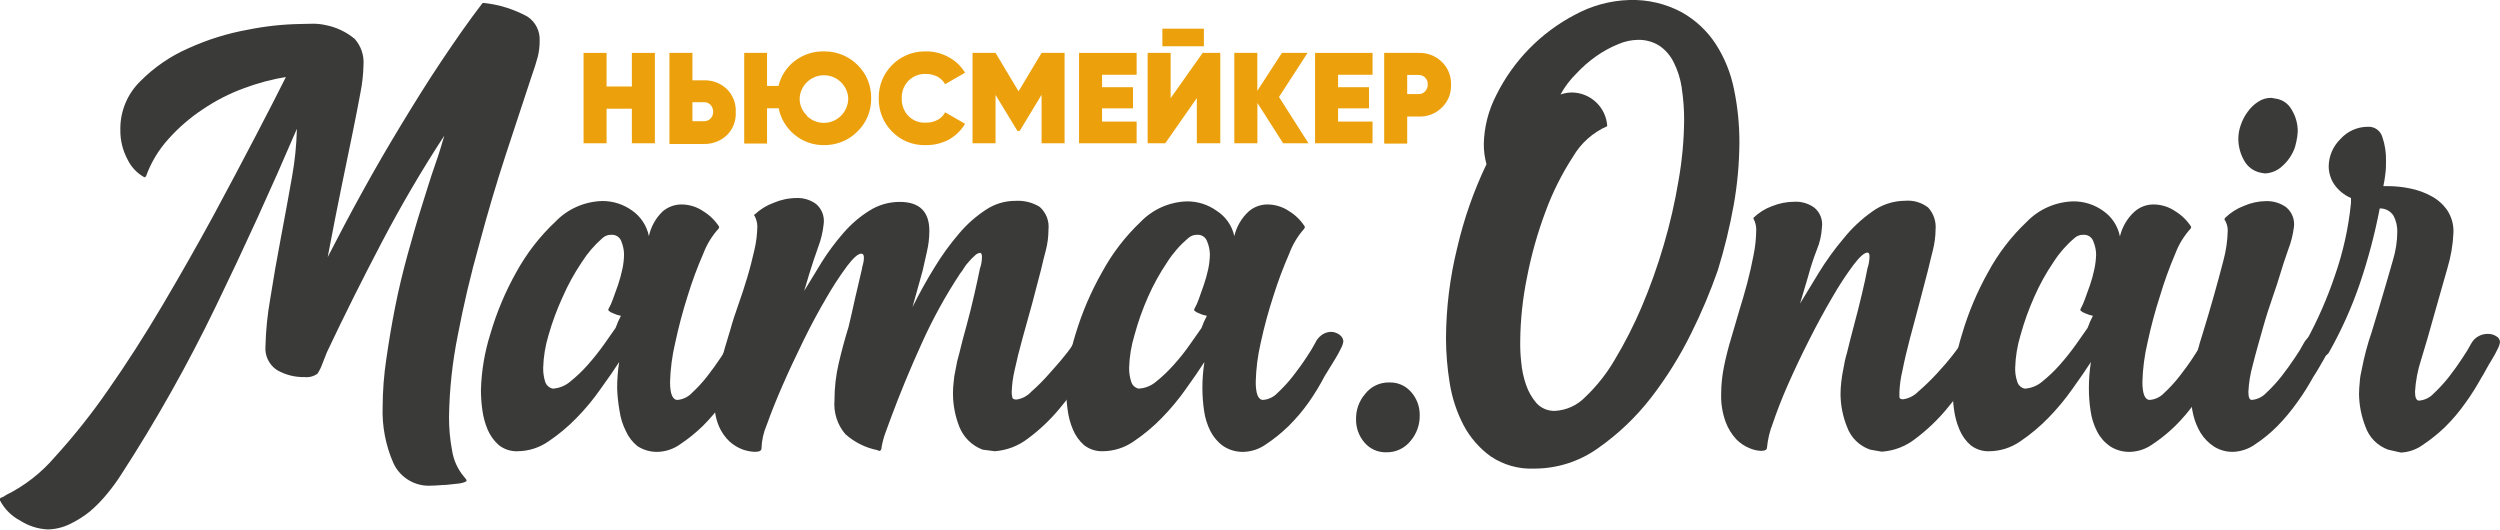
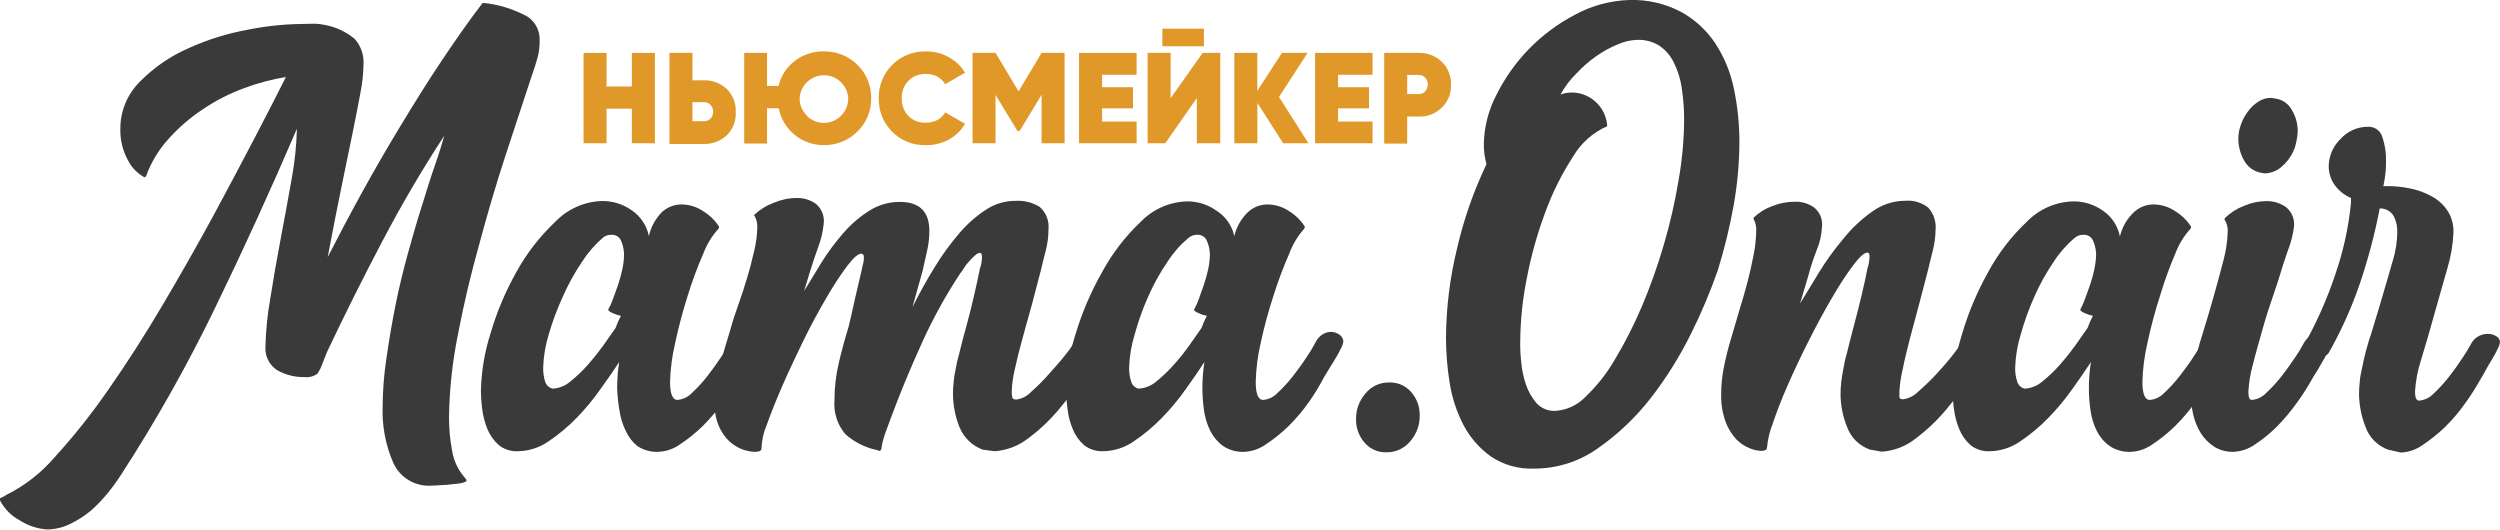
<svg xmlns="http://www.w3.org/2000/svg" viewBox="0 0 283.56 60.01">
  <defs>
-     <style>.cls-1{fill:#3a3a38;}.cls-2{fill:#eca10c;}</style>
+     <style>
+       .cls-1 {
+         fill: rgba(58, 58, 58, 1);
+       }
+ 
+       .cls-2 {
+         fill: rgba(224, 153, 41, 1);
+       }
+ 
+     </style>
  </defs>
  <g id="Слой_2" data-name="Слой 2">
    <g id="Слой_1-2" data-name="Слой 1">
      <g id="Слой_1-2-2" data-name="Слой 1-2">
        <path class="cls-1" d="M35.53,2.69a6.32,6.32,0,0,1,1.37.15,7.33,7.33,0,0,1,3.33,1.57,4,4,0,0,1,1,2.94,18,18,0,0,1-.35,3.18c-.23,1.25-.52,2.75-.88,4.51s-.78,3.8-1.26,6.12-1,5-1.57,8c1.23-2.4,2.54-4.88,3.94-7.42s2.86-5.06,4.36-7.53,3-4.9,4.59-7.27S53.16,2.39,54.69.4a.18.18,0,0,1,.15-.07,13.21,13.21,0,0,1,5,1.56,3.09,3.09,0,0,1,1.37,2.72A7.49,7.49,0,0,1,61,6.43c-.18.67-.42,1.43-.73,2.3q-1.3,3.9-2.91,8.83t-3,10.14Q52.9,32.89,51.93,38a50.56,50.56,0,0,0-1,9.26,20.09,20.09,0,0,0,.35,3.86,6,6,0,0,0,1.34,2.94c.2.21.3.36.3.46s-.25.21-.76.31L50.59,55c-.51,0-1,.08-1.6.08a4.42,4.42,0,0,1-4.36-2.53,14.62,14.62,0,0,1-1.23-6.42,37.85,37.85,0,0,1,.42-5.43c.28-1.94.61-3.91,1-5.89s.88-4,1.41-5.93,1.07-3.8,1.61-5.5,1-3.25,1.49-4.63.81-2.5,1.07-3.37q-3.75,5.73-7.07,12.05t-6.24,12.5l-.53,1.34A4.75,4.75,0,0,1,36,42.39a2.09,2.09,0,0,1-1.45.38,6,6,0,0,1-3.14-.8,2.93,2.93,0,0,1-1.3-2.71,35.66,35.66,0,0,1,.54-5.36c.35-2.24.76-4.58,1.22-7s.88-4.73,1.26-6.89a35.53,35.53,0,0,0,.54-5.24v-.15q-4.36,10.17-9.18,20.11A175.13,175.13,0,0,1,13.73,53.85,22,22,0,0,1,12.16,56a15.62,15.62,0,0,1-1.95,2,11.72,11.72,0,0,1-2.3,1.45,6,6,0,0,1-2.52.6,6.35,6.35,0,0,1-3.1-1A5.37,5.37,0,0,1,0,56.76c-.1-.15,0-.27.19-.34a1.47,1.47,0,0,0,.49-.27,17.43,17.43,0,0,0,5.51-4.28,72.1,72.1,0,0,0,6.08-7.65q3.11-4.44,6.16-9.6t5.74-10.1q2.67-4.95,4.85-9.14c1.46-2.8,2.59-5,3.41-6.65A25.56,25.56,0,0,0,27.69,10,21.23,21.23,0,0,0,23,12.4a19.9,19.9,0,0,0-3.9,3.37A12.69,12.69,0,0,0,16.56,20c-.1.1-.18.13-.23.08a4.5,4.5,0,0,1-1.84-1.95,6.89,6.89,0,0,1-.84-3.41,7.51,7.51,0,0,1,2.26-5.5,17.55,17.55,0,0,1,5.47-3.75,28.42,28.42,0,0,1,6.73-2.1,32.69,32.69,0,0,1,6-.65Z" />
        <path class="cls-1" d="M79.77,28.77A44.15,44.15,0,0,0,78,33.55q-.84,2.64-1.41,5.31A22.06,22.06,0,0,0,76,43.3c0,1.38.28,2.06.85,2.06a2.57,2.57,0,0,0,1.64-.8,16,16,0,0,0,1.72-1.87c.56-.72,1.08-1.44,1.57-2.18a15.6,15.6,0,0,0,1-1.65l.08-.15a2,2,0,0,1,.84-.84,1.92,1.92,0,0,1,.84-.23,1.54,1.54,0,0,1,1,.34,1,1,0,0,1,.42.73,2.5,2.5,0,0,1-.26.8A12.6,12.6,0,0,1,85,40.7c-.26.41-.5.8-.73,1.19s-.4.65-.5.8a22,22,0,0,1-1.76,2.9,19.79,19.79,0,0,1-2.33,2.76,18.18,18.18,0,0,1-2.56,2.06,4.6,4.6,0,0,1-2.45.84,4,4,0,0,1-2.37-.65A4.59,4.59,0,0,1,71,48.92a7.36,7.36,0,0,1-.73-2.33A18,18,0,0,1,70,44.06a18.77,18.77,0,0,1,.23-3c-.56.86-1.25,1.88-2.07,3a25.73,25.73,0,0,1-2.75,3.33,20.11,20.11,0,0,1-3.21,2.68,6.23,6.23,0,0,1-3.44,1.11,3.24,3.24,0,0,1-2.18-.69,4.9,4.9,0,0,1-1.27-1.76,8.82,8.82,0,0,1-.61-2.29,16.56,16.56,0,0,1-.15-2.22,23.15,23.15,0,0,1,1.07-6.35,33.37,33.37,0,0,1,2.94-7A23.12,23.12,0,0,1,63,25.14a7.66,7.66,0,0,1,5.32-2.34,5.72,5.72,0,0,1,3.36,1.07,4.64,4.64,0,0,1,1.92,2.91A5.51,5.51,0,0,1,75.14,24a3.28,3.28,0,0,1,2.15-.81,4.4,4.4,0,0,1,2.48.77,5.6,5.6,0,0,1,1.8,1.76.34.34,0,0,1-.08.23A8.83,8.83,0,0,0,79.77,28.77ZM69.56,35.54c-.46-.18-.64-.35-.54-.5a6.87,6.87,0,0,0,.5-1.11c.18-.48.37-1,.58-1.61a16.38,16.38,0,0,0,.49-1.79,8.11,8.11,0,0,0,.19-1.69,4,4,0,0,0-.3-1.45,1.12,1.12,0,0,0-1.15-.76,1.42,1.42,0,0,0-1,.38A12.38,12.38,0,0,0,66,29.72a25.12,25.12,0,0,0-2.17,3.94A30.19,30.19,0,0,0,62.22,38a14.11,14.11,0,0,0-.61,3.71,4.93,4.93,0,0,0,.22,1.57,1.17,1.17,0,0,0,.85.8,3.34,3.34,0,0,0,2-.8,16.42,16.42,0,0,0,2-1.91,27.86,27.86,0,0,0,1.8-2.26l1.34-1.91a9.48,9.48,0,0,1,.61-1.38A3.3,3.3,0,0,1,69.56,35.54Z" />
        <path class="cls-1" d="M97,33.78c.25-1.1.51-2.18.76-3.25a2.36,2.36,0,0,1,.12-.54,2.85,2.85,0,0,0,.11-.76c0-.31-.1-.46-.3-.46-.36,0-.9.47-1.61,1.41a36.62,36.62,0,0,0-2.37,3.64c-.87,1.48-1.74,3.09-2.6,4.85s-1.66,3.46-2.37,5.09-1.3,3.1-1.76,4.4a7.38,7.38,0,0,0-.61,2.71c0,.26-.26.38-.77.38A4.81,4.81,0,0,1,84.28,51a4.67,4.67,0,0,1-1.53-.92,5.21,5.21,0,0,1-1.22-1.76,6.86,6.86,0,0,1-.5-2.79,5.34,5.34,0,0,1,0-.8,4.54,4.54,0,0,1,.12-.88,21.19,21.19,0,0,1,.61-2.76c.3-1.12.66-2.34,1.07-3.67.25-.92.56-1.87.92-2.87s.68-2,1-3.06.57-2.06.8-3.06a12.54,12.54,0,0,0,.35-2.79,2.66,2.66,0,0,0-.31-1.15q-.15-.15,0-.15A6.26,6.26,0,0,1,87.76,23a6.65,6.65,0,0,1,2.6-.54,3.53,3.53,0,0,1,2.22.69,2.53,2.53,0,0,1,.84,2.29A10.15,10.15,0,0,1,92.81,28c-.36,1-.69,2-1,3l-.6,2c.61-1,1.28-2.11,2-3.28a26.25,26.25,0,0,1,2.45-3.29,12.92,12.92,0,0,1,2.94-2.53,6.39,6.39,0,0,1,3.45-1c2.24,0,3.36,1.09,3.36,3.29a10.22,10.22,0,0,1-.27,2.33c-.18.79-.34,1.52-.49,2.18l-1.15,4.13q1.14-2.3,2.48-4.47a28.87,28.87,0,0,1,2.8-3.87,13.87,13.87,0,0,1,3.06-2.71,6,6,0,0,1,3.36-1,4.67,4.67,0,0,1,2.72.68,3,3,0,0,1,1,2.6,9.27,9.27,0,0,1-.3,2.34c-.21.79-.39,1.51-.54,2.18-.31,1.17-.65,2.44-1,3.82l-1.11,4c-.36,1.3-.65,2.48-.88,3.55a12.63,12.63,0,0,0-.34,2.53,2.22,2.22,0,0,0,.07.57c0,.18.2.27.46.27a2.79,2.79,0,0,0,1.68-.88,22.19,22.19,0,0,0,2-2c.66-.75,1.31-1.46,1.87-2.18a10.77,10.77,0,0,0,1.07-1.53,2.2,2.2,0,0,1,1.84-1.07,1.51,1.51,0,0,1,1,.31.84.84,0,0,1,.38.68.3.3,0,0,1-.08.23c-.61,1.2-1.27,2.38-2,3.52a33.46,33.46,0,0,1-2.91,4,20.46,20.46,0,0,1-3.51,3.32,7,7,0,0,1-3.79,1.46L111.45,51a4.57,4.57,0,0,1-2.64-2.6,10.29,10.29,0,0,1-.72-3.75,10.53,10.53,0,0,1,.07-1.26,9.56,9.56,0,0,1,.23-1.49,14.11,14.11,0,0,1,.42-1.84c.22-.92.5-2,.81-3.1s.6-2.32.88-3.52.49-2.2.65-3a2.46,2.46,0,0,0,.15-.53,4.11,4.11,0,0,0,.08-.77c0-.3-.08-.46-.23-.46a1,1,0,0,0-.58.31,6.34,6.34,0,0,0-.68.69,4.36,4.36,0,0,0-.58.76,3.29,3.29,0,0,1-.38.54,56.52,56.52,0,0,0-4.4,8c-1.3,2.86-2.46,5.66-3.48,8.42L100.46,49a9.47,9.47,0,0,0-.46,1.68c0,.31-.13.46-.23.46a.27.27,0,0,1-.23-.08,7.69,7.69,0,0,1-3.67-1.83,5.25,5.25,0,0,1-1.22-3.83,18.33,18.33,0,0,1,.49-4.24c.33-1.4.7-2.77,1.11-4.09C96.51,36,96.76,34.87,97,33.78Z" />
        <path class="cls-1" d="M146.23,28.77a47.29,47.29,0,0,0-1.79,4.78A53.35,53.35,0,0,0,143,38.86a22,22,0,0,0-.57,4.44c0,1.38.28,2.06.84,2.06a2.52,2.52,0,0,0,1.64-.8,16,16,0,0,0,1.72-1.87c.56-.72,1.09-1.44,1.57-2.18a17.57,17.57,0,0,0,1-1.65l.07-.15a2.26,2.26,0,0,1,.84-.84,1.92,1.92,0,0,1,.84-.23,1.65,1.65,0,0,1,1,.34,1,1,0,0,1,.42.73,2.3,2.3,0,0,1-.27.8,12.6,12.6,0,0,1-.65,1.19c-.26.41-.5.8-.73,1.19s-.39.65-.49.8a26,26,0,0,1-1.76,2.9,19.86,19.86,0,0,1-2.34,2.76,17.63,17.63,0,0,1-2.56,2.06,4.6,4.6,0,0,1-2.45.84,4,4,0,0,1-2.37-.65,4.7,4.7,0,0,1-1.45-1.68,7.36,7.36,0,0,1-.73-2.33,18,18,0,0,1-.19-2.53,18.77,18.77,0,0,1,.23-3c-.56.86-1.25,1.88-2.06,3a26.66,26.66,0,0,1-2.76,3.33,20.11,20.11,0,0,1-3.21,2.68,6.23,6.23,0,0,1-3.44,1.11,3.29,3.29,0,0,1-2.18-.69,4.79,4.79,0,0,1-1.26-1.76,8.35,8.35,0,0,1-.61-2.29,16.57,16.57,0,0,1-.16-2.22A23.15,23.15,0,0,1,122,37.87a34.11,34.11,0,0,1,3-7,22.85,22.85,0,0,1,4.36-5.69,7.62,7.62,0,0,1,5.31-2.34A5.72,5.72,0,0,1,138,23.91a4.54,4.54,0,0,1,2,2.87A5.54,5.54,0,0,1,141.61,24a3.24,3.24,0,0,1,2.14-.81,4.4,4.4,0,0,1,2.48.77A5.52,5.52,0,0,1,148,25.71a.33.33,0,0,1-.07.23A9,9,0,0,0,146.23,28.77ZM136,35.54c-.46-.18-.64-.35-.53-.5a6.87,6.87,0,0,0,.5-1.11l.57-1.61a16.44,16.44,0,0,0,.5-1.79,8.84,8.84,0,0,0,.19-1.69,4,4,0,0,0-.31-1.45,1.12,1.12,0,0,0-1.15-.76,1.47,1.47,0,0,0-1,.38,12,12,0,0,0-2.37,2.71,25.17,25.17,0,0,0-2.18,3.94A30.32,30.32,0,0,0,128.68,38a14.11,14.11,0,0,0-.61,3.71,4.94,4.94,0,0,0,.23,1.57,1.14,1.14,0,0,0,.84.8,3.34,3.34,0,0,0,2-.8,16.42,16.42,0,0,0,2-1.91,22.86,22.86,0,0,0,1.8-2.26l1.34-1.91a9.48,9.48,0,0,1,.61-1.38A3.51,3.51,0,0,1,136,35.54Z" />
        <path class="cls-1" d="M154.84,44.68a3.36,3.36,0,0,1,2.75-1.3,3.13,3.13,0,0,1,2.49,1.11,3.89,3.89,0,0,1,.95,2.63A4.34,4.34,0,0,1,160,50a3.42,3.42,0,0,1-2.75,1.3,3.12,3.12,0,0,1-2.49-1.11,3.91,3.91,0,0,1-.95-2.63A4.25,4.25,0,0,1,154.84,44.68Z" />
        <path class="cls-1" d="M190.75,1.39A11.06,11.06,0,0,1,194.61,5a14.82,14.82,0,0,1,2.07,5.13,29.44,29.44,0,0,1,.61,6,41.88,41.88,0,0,1-.65,7.15,62.5,62.5,0,0,1-1.8,7.38,61.51,61.51,0,0,1-3,7.11,43.12,43.12,0,0,1-4.55,7.31,27.65,27.65,0,0,1-6,5.73,12.42,12.42,0,0,1-7.3,2.34,8.18,8.18,0,0,1-4.9-1.38A10.29,10.29,0,0,1,166,48.22a15.61,15.61,0,0,1-1.57-4.78,32.34,32.34,0,0,1-.42-5,43.72,43.72,0,0,1,1.27-10.32,46.05,46.05,0,0,1,3.32-9.49,11.5,11.5,0,0,1-.23-1.14,9,9,0,0,1-.07-1.15,12.57,12.57,0,0,1,1.41-5.54,20.6,20.6,0,0,1,8.95-9.14A13.73,13.73,0,0,1,184.82,0,11.78,11.78,0,0,1,190.75,1.39Zm0,8.56a9.53,9.53,0,0,0-.92-2.9,4.89,4.89,0,0,0-1.64-1.88,4.42,4.42,0,0,0-2.45-.65,5.84,5.84,0,0,0-2.22.5,12.42,12.42,0,0,0-2.45,1.34,14,14,0,0,0-2.29,2A10.07,10.07,0,0,0,177,10.72a3.87,3.87,0,0,1,1.3-.23,4.06,4.06,0,0,1,4,3.82,8.39,8.39,0,0,0-3.87,3.44A31,31,0,0,0,175.3,24a45.8,45.8,0,0,0-2.1,7.45,37.7,37.7,0,0,0-.77,7.27,18.23,18.23,0,0,0,.11,2.33,10.9,10.9,0,0,0,.54,2.57,6.35,6.35,0,0,0,1.19,2.1,2.7,2.7,0,0,0,2.14.88,5.15,5.15,0,0,0,3.4-1.57,19.07,19.07,0,0,0,3.33-4.21,48.36,48.36,0,0,0,3.06-6,63.94,63.94,0,0,0,2.52-7.07,62,62,0,0,0,1.68-7.35,41.19,41.19,0,0,0,.62-6.73A23.24,23.24,0,0,0,190.75,10Z" />
        <path class="cls-1" d="M204.17,34.43l2.14-3.52a31.41,31.41,0,0,1,2.76-3.82A16,16,0,0,1,212.35,24a6.4,6.4,0,0,1,3.75-1.23,3.75,3.75,0,0,1,2.6.77,3.28,3.28,0,0,1,.84,2.52,10,10,0,0,1-.3,2.3c-.21.81-.38,1.55-.54,2.21-.3,1.18-.65,2.45-1,3.83s-.74,2.71-1.07,4S216,40.9,215.79,42a12.58,12.58,0,0,0-.35,2.45,5.42,5.42,0,0,0,0,.57q0,.27.42.27a3,3,0,0,0,1.72-.88,26.09,26.09,0,0,0,2.07-2c.69-.74,1.31-1.46,1.87-2.18.38-.47.74-1,1.07-1.45a2.26,2.26,0,0,1,.84-.84,2,2,0,0,1,.92-.23,1.69,1.69,0,0,1,1,.26.79.79,0,0,1,.38.65.48.48,0,0,1-.08.31c-.59,1.2-1.24,2.38-2,3.52a33.38,33.38,0,0,1-2.9,4,21,21,0,0,1-3.52,3.33,6.9,6.9,0,0,1-3.79,1.45L212.12,51a4.24,4.24,0,0,1-2.63-2.6,10.09,10.09,0,0,1-.73-3.67,12.44,12.44,0,0,1,.08-1.37,14.3,14.3,0,0,1,.23-1.46,13.55,13.55,0,0,1,.42-1.87c.23-.94.49-2,.8-3.14s.6-2.3.88-3.48.5-2.16.65-3a3,3,0,0,0,.15-.57,4.53,4.53,0,0,0,.08-.73c0-.31-.08-.46-.23-.46-.36,0-.89.47-1.61,1.42a36.48,36.48,0,0,0-2.37,3.63q-1.31,2.22-2.64,4.86c-.89,1.75-1.69,3.45-2.41,5.08s-1.28,3.1-1.72,4.4a10.1,10.1,0,0,0-.65,2.72c0,.25-.23.38-.69.38a3.64,3.64,0,0,1-1.3-.31,4.44,4.44,0,0,1-1.49-1,5.89,5.89,0,0,1-1.22-2,8.44,8.44,0,0,1-.5-3.1,15.78,15.78,0,0,1,.35-3.29c.22-1.07.49-2.11.8-3.13s.55-1.9.88-3,.64-2.1.92-3.17.52-2.13.72-3.17a15.2,15.2,0,0,0,.31-3,2.53,2.53,0,0,0-.31-1.15v-.12A5.93,5.93,0,0,1,201,23.38a6.94,6.94,0,0,1,2.59-.5,3.53,3.53,0,0,1,2.22.69,2.45,2.45,0,0,1,.84,2.22,7.63,7.63,0,0,1-.57,2.52,28.06,28.06,0,0,0-1,3.06Z" />
        <path class="cls-1" d="M246.73,28.77A44.71,44.71,0,0,0,245,33.55a53.21,53.21,0,0,0-1.42,5.31A22,22,0,0,0,243,43.3c0,1.38.28,2.06.84,2.06a2.52,2.52,0,0,0,1.64-.8,16,16,0,0,0,1.72-1.87c.56-.72,1.09-1.44,1.57-2.18a17.57,17.57,0,0,0,1-1.65l.08-.15a2.12,2.12,0,0,1,.84-.84,1.92,1.92,0,0,1,.84-.23,1.54,1.54,0,0,1,1,.34,1,1,0,0,1,.43.73,2.3,2.3,0,0,1-.27.8A12.6,12.6,0,0,1,252,40.7c-.26.41-.5.8-.73,1.19s-.39.65-.5.8a21.89,21.89,0,0,1-1.75,2.9,19.86,19.86,0,0,1-2.34,2.76,17.63,17.63,0,0,1-2.56,2.06,4.6,4.6,0,0,1-2.45.84,4,4,0,0,1-2.37-.65,4.6,4.6,0,0,1-1.45-1.68,7.36,7.36,0,0,1-.73-2.33,16.58,16.58,0,0,1-.19-2.53,18.77,18.77,0,0,1,.23-3c-.56.86-1.25,1.88-2.06,3a26.66,26.66,0,0,1-2.76,3.33,20.11,20.11,0,0,1-3.21,2.68,6.23,6.23,0,0,1-3.44,1.11,3.24,3.24,0,0,1-2.18-.69,4.79,4.79,0,0,1-1.26-1.76,8.74,8.74,0,0,1-.62-2.29,16.56,16.56,0,0,1-.15-2.22,23.15,23.15,0,0,1,1.07-6.35,33.94,33.94,0,0,1,2.95-7,22.62,22.62,0,0,1,4.36-5.69,7.62,7.62,0,0,1,5.31-2.34,5.72,5.72,0,0,1,3.37,1.07,4.58,4.58,0,0,1,1.91,2.91A5.52,5.52,0,0,1,242.11,24a3.24,3.24,0,0,1,2.14-.81,4.4,4.4,0,0,1,2.48.77,5.6,5.6,0,0,1,1.8,1.76.34.34,0,0,1-.08.23A8.83,8.83,0,0,0,246.73,28.77Zm-10.21,6.77c-.46-.18-.64-.35-.53-.5a7.81,7.81,0,0,0,.49-1.11c.18-.48.37-1,.58-1.61a14.4,14.4,0,0,0,.49-1.79,8.86,8.86,0,0,0,.2-1.69,4,4,0,0,0-.31-1.45,1.12,1.12,0,0,0-1.15-.76,1.42,1.42,0,0,0-1,.38,12,12,0,0,0-2.37,2.71,24.38,24.38,0,0,0-2.18,3.94A30.45,30.45,0,0,0,229.18,38a14.11,14.11,0,0,0-.61,3.71,4.43,4.43,0,0,0,.23,1.57,1.14,1.14,0,0,0,.84.8,3.34,3.34,0,0,0,2-.8,16.42,16.42,0,0,0,2-1.91,27.86,27.86,0,0,0,1.8-2.26l1.34-1.91a9.48,9.48,0,0,1,.61-1.38A3.71,3.71,0,0,1,236.52,35.54Z" />
        <path class="cls-1" d="M259.54,28.31c-.35,1-.69,2-1,3.06-.1.36-.34,1.1-.73,2.22S257,36,256.63,37.33s-.78,2.73-1.11,4.06a13.68,13.68,0,0,0-.5,3.06c0,.61.13.91.38.91a2.54,2.54,0,0,0,1.65-.8,16.87,16.87,0,0,0,1.72-1.87c.56-.72,1.08-1.44,1.57-2.18a15.6,15.6,0,0,0,1-1.65,2.26,2.26,0,0,1,.84-.84,2,2,0,0,1,.92-.23,1.63,1.63,0,0,1,1,.27.78.78,0,0,1,.39.65,2.3,2.3,0,0,1-.27.8c-.18.39-.38.78-.61,1.19s-.46.8-.69,1.19-.4.65-.5.8c-.56,1-1.17,2-1.83,2.9a22.44,22.44,0,0,1-2.3,2.76,16.08,16.08,0,0,1-2.52,2.06,4.6,4.6,0,0,1-2.45.84,3.94,3.94,0,0,1-2.22-.61,5.06,5.06,0,0,1-1.49-1.53,7.1,7.1,0,0,1-.84-2.06,10,10,0,0,1-.27-2.3,12.44,12.44,0,0,1,.08-1.37,14.3,14.3,0,0,1,.23-1.46,28.53,28.53,0,0,1,1-4c.43-1.4.86-2.82,1.26-4.25s.78-2.79,1.11-4.09a14.2,14.2,0,0,0,.5-3.48,2.28,2.28,0,0,0-.38-1.22l.07-.16a6.26,6.26,0,0,1,2.15-1.37,6.44,6.44,0,0,1,2.52-.54,3.73,3.73,0,0,1,2.26.69,2.49,2.49,0,0,1,.88,2.3A10.89,10.89,0,0,1,259.54,28.31Zm-3.13-8.72a2.77,2.77,0,0,1-1.91-1.45,5,5,0,0,1-.62-2.37,4.63,4.63,0,0,1,.27-1.57,5.4,5.4,0,0,1,.77-1.49,4.3,4.3,0,0,1,1.18-1.15,2.6,2.6,0,0,1,1.53-.46l.46.08a2.46,2.46,0,0,1,1.84,1.26,4.69,4.69,0,0,1,.69,2.48,6.49,6.49,0,0,1-.16,1.15l-.15.61a5.07,5.07,0,0,1-1.42,2.14,3.05,3.05,0,0,1-2,.85Z" />
        <path class="cls-1" d="M270.86,51a4.25,4.25,0,0,1-2.56-2.6,10.52,10.52,0,0,1-.73-3.67,12.44,12.44,0,0,1,.08-1.37,8,8,0,0,1,.23-1.46A30.59,30.59,0,0,1,269,37.68q.84-2.73,1.68-5.62c.16-.56.4-1.41.73-2.53a11.32,11.32,0,0,0,.5-3.21,3.77,3.77,0,0,0-.42-1.84,1.79,1.79,0,0,0-1.57-.84,64.82,64.82,0,0,1-2.22,8.42,46.25,46.25,0,0,1-3.59,8,1.24,1.24,0,0,1-1,.46A1.55,1.55,0,0,1,262,40a1.35,1.35,0,0,1-.46-1,.85.85,0,0,1,.08-.39,46,46,0,0,0,3.21-7.34A35.59,35.59,0,0,0,266.66,23v-.54a4.46,4.46,0,0,1-1.92-1.57,3.76,3.76,0,0,1-.61-2,4.4,4.4,0,0,1,1.34-3.13,4.17,4.17,0,0,1,3.1-1.38,1.6,1.6,0,0,1,1.64,1.15,7.63,7.63,0,0,1,.42,2.68c0,.49,0,1-.07,1.49a13.8,13.8,0,0,1-.23,1.41h.46a12.68,12.68,0,0,1,2.6.27,8.42,8.42,0,0,1,2.41.88,5.12,5.12,0,0,1,1.79,1.61,4.29,4.29,0,0,1,.69,2.52,16.44,16.44,0,0,1-.69,4.05c-.46,1.69-1,3.43-1.49,5.24s-1,3.52-1.49,5.13a14.39,14.39,0,0,0-.69,3.63c0,.66.16,1,.46,1a2.54,2.54,0,0,0,1.65-.8,16.87,16.87,0,0,0,1.72-1.87c.56-.72,1.08-1.44,1.56-2.18a17.57,17.57,0,0,0,1-1.65,2,2,0,0,1,.88-.84,2.11,2.11,0,0,1,.95-.23,1.7,1.7,0,0,1,1,.27.79.79,0,0,1,.42.65,2.3,2.3,0,0,1-.27.8,11.47,11.47,0,0,1-.65,1.19c-.25.41-.48.8-.69,1.19a9.16,9.16,0,0,1-.46.8c-.56,1-1.17,2-1.83,2.9a19.79,19.79,0,0,1-2.33,2.76,18.27,18.27,0,0,1-2.57,2.06,4.56,4.56,0,0,1-2.44.84Z" />
        <path class="cls-2" d="M71.67,6h2.61V16.25H71.67V12.33H68.8v3.92H66.19V6H68.8V9.81h2.87Z" />
        <path class="cls-2" d="M79.84,9.11a3.61,3.61,0,0,1,2.61,1,3.42,3.42,0,0,1,1,2.61,3.4,3.4,0,0,1-1,2.61,3.66,3.66,0,0,1-2.61,1H75.93V6h2.61V9.11Zm0,4.64a1,1,0,0,0,.75-.3,1.06,1.06,0,0,0,.3-.78,1.17,1.17,0,0,0-.3-.78,1,1,0,0,0-.75-.3h-1.3v2.16Z" />
        <path class="cls-2" d="M93.5,5.83a5.27,5.27,0,0,1,3.76,1.53,5.12,5.12,0,0,1,1.55,3.78,5.11,5.11,0,0,1-1.56,3.78,5.26,5.26,0,0,1-3.79,1.54,5.11,5.11,0,0,1-3.34-1.18,5.19,5.19,0,0,1-1.8-3H87v4H84.41V6H87V9.75h1.3a5.06,5.06,0,0,1,1.83-2.83A5.26,5.26,0,0,1,93.5,5.83Zm-2,7.3a2.75,2.75,0,0,0,3.89,0,2.79,2.79,0,0,0,.82-2,2.76,2.76,0,0,0-5.51,0A2.61,2.61,0,0,0,91.55,13.13Z" />
        <path class="cls-2" d="M105,16.46a5.12,5.12,0,0,1-3.81-1.52,5.24,5.24,0,0,1-1.52-3.8,5.22,5.22,0,0,1,5.13-5.31h.2a5.1,5.1,0,0,1,2.61.66,4.67,4.67,0,0,1,1.85,1.76l-2.26,1.3a2.2,2.2,0,0,0-.86-.85,2.68,2.68,0,0,0-1.3-.31,2.61,2.61,0,0,0-2,.77,2.7,2.7,0,0,0-.76,2,2.74,2.74,0,0,0,.76,2,2.57,2.57,0,0,0,2,.75,2.68,2.68,0,0,0,1.3-.31,2,2,0,0,0,.86-.86l2.26,1.3a4.86,4.86,0,0,1-1.89,1.82A5.36,5.36,0,0,1,105,16.46Z" />
        <path class="cls-2" d="M120.75,6V16.25h-2.61v-5.5l-2.48,4.1h-.26l-2.48-4.08v5.48h-2.61V6h2.61l2.61,4.36L118.14,6Z" />
        <path class="cls-2" d="M125,13.79h3.92v2.46h-6.53V6h6.53V8.48H125V9.89h3.51v2.4H125Z" />
        <path class="cls-2" d="M135.75,16.25V11.12l-3.58,5.13h-2V6h2.61v5.13L136.41,6h2V16.25Zm-3.91-11v-2h4.71v2Z" />
        <path class="cls-2" d="M148.41,16.25h-2.87l-2.92-4.57v4.57H140V6h2.61v4.3L145.4,6h2.91l-3.24,5Z" />
        <path class="cls-2" d="M151.77,13.79h3.91v2.46h-6.52V6h6.52V8.48h-3.91V9.89h3.51v2.4h-3.51Z" />
        <path class="cls-2" d="M160.91,6a3.58,3.58,0,0,1,2.61,1,3.41,3.41,0,0,1,1.06,2.61,3.39,3.39,0,0,1-1.06,2.61,3.52,3.52,0,0,1-2.61,1h-1.3v3.07H157V6Zm0,4.67a.91.91,0,0,0,.73-.31,1.08,1.08,0,0,0,.3-.78,1,1,0,0,0-.3-.78,1,1,0,0,0-.73-.3h-1.3v2.17Z" />
      </g>
    </g>
  </g>
</svg>
